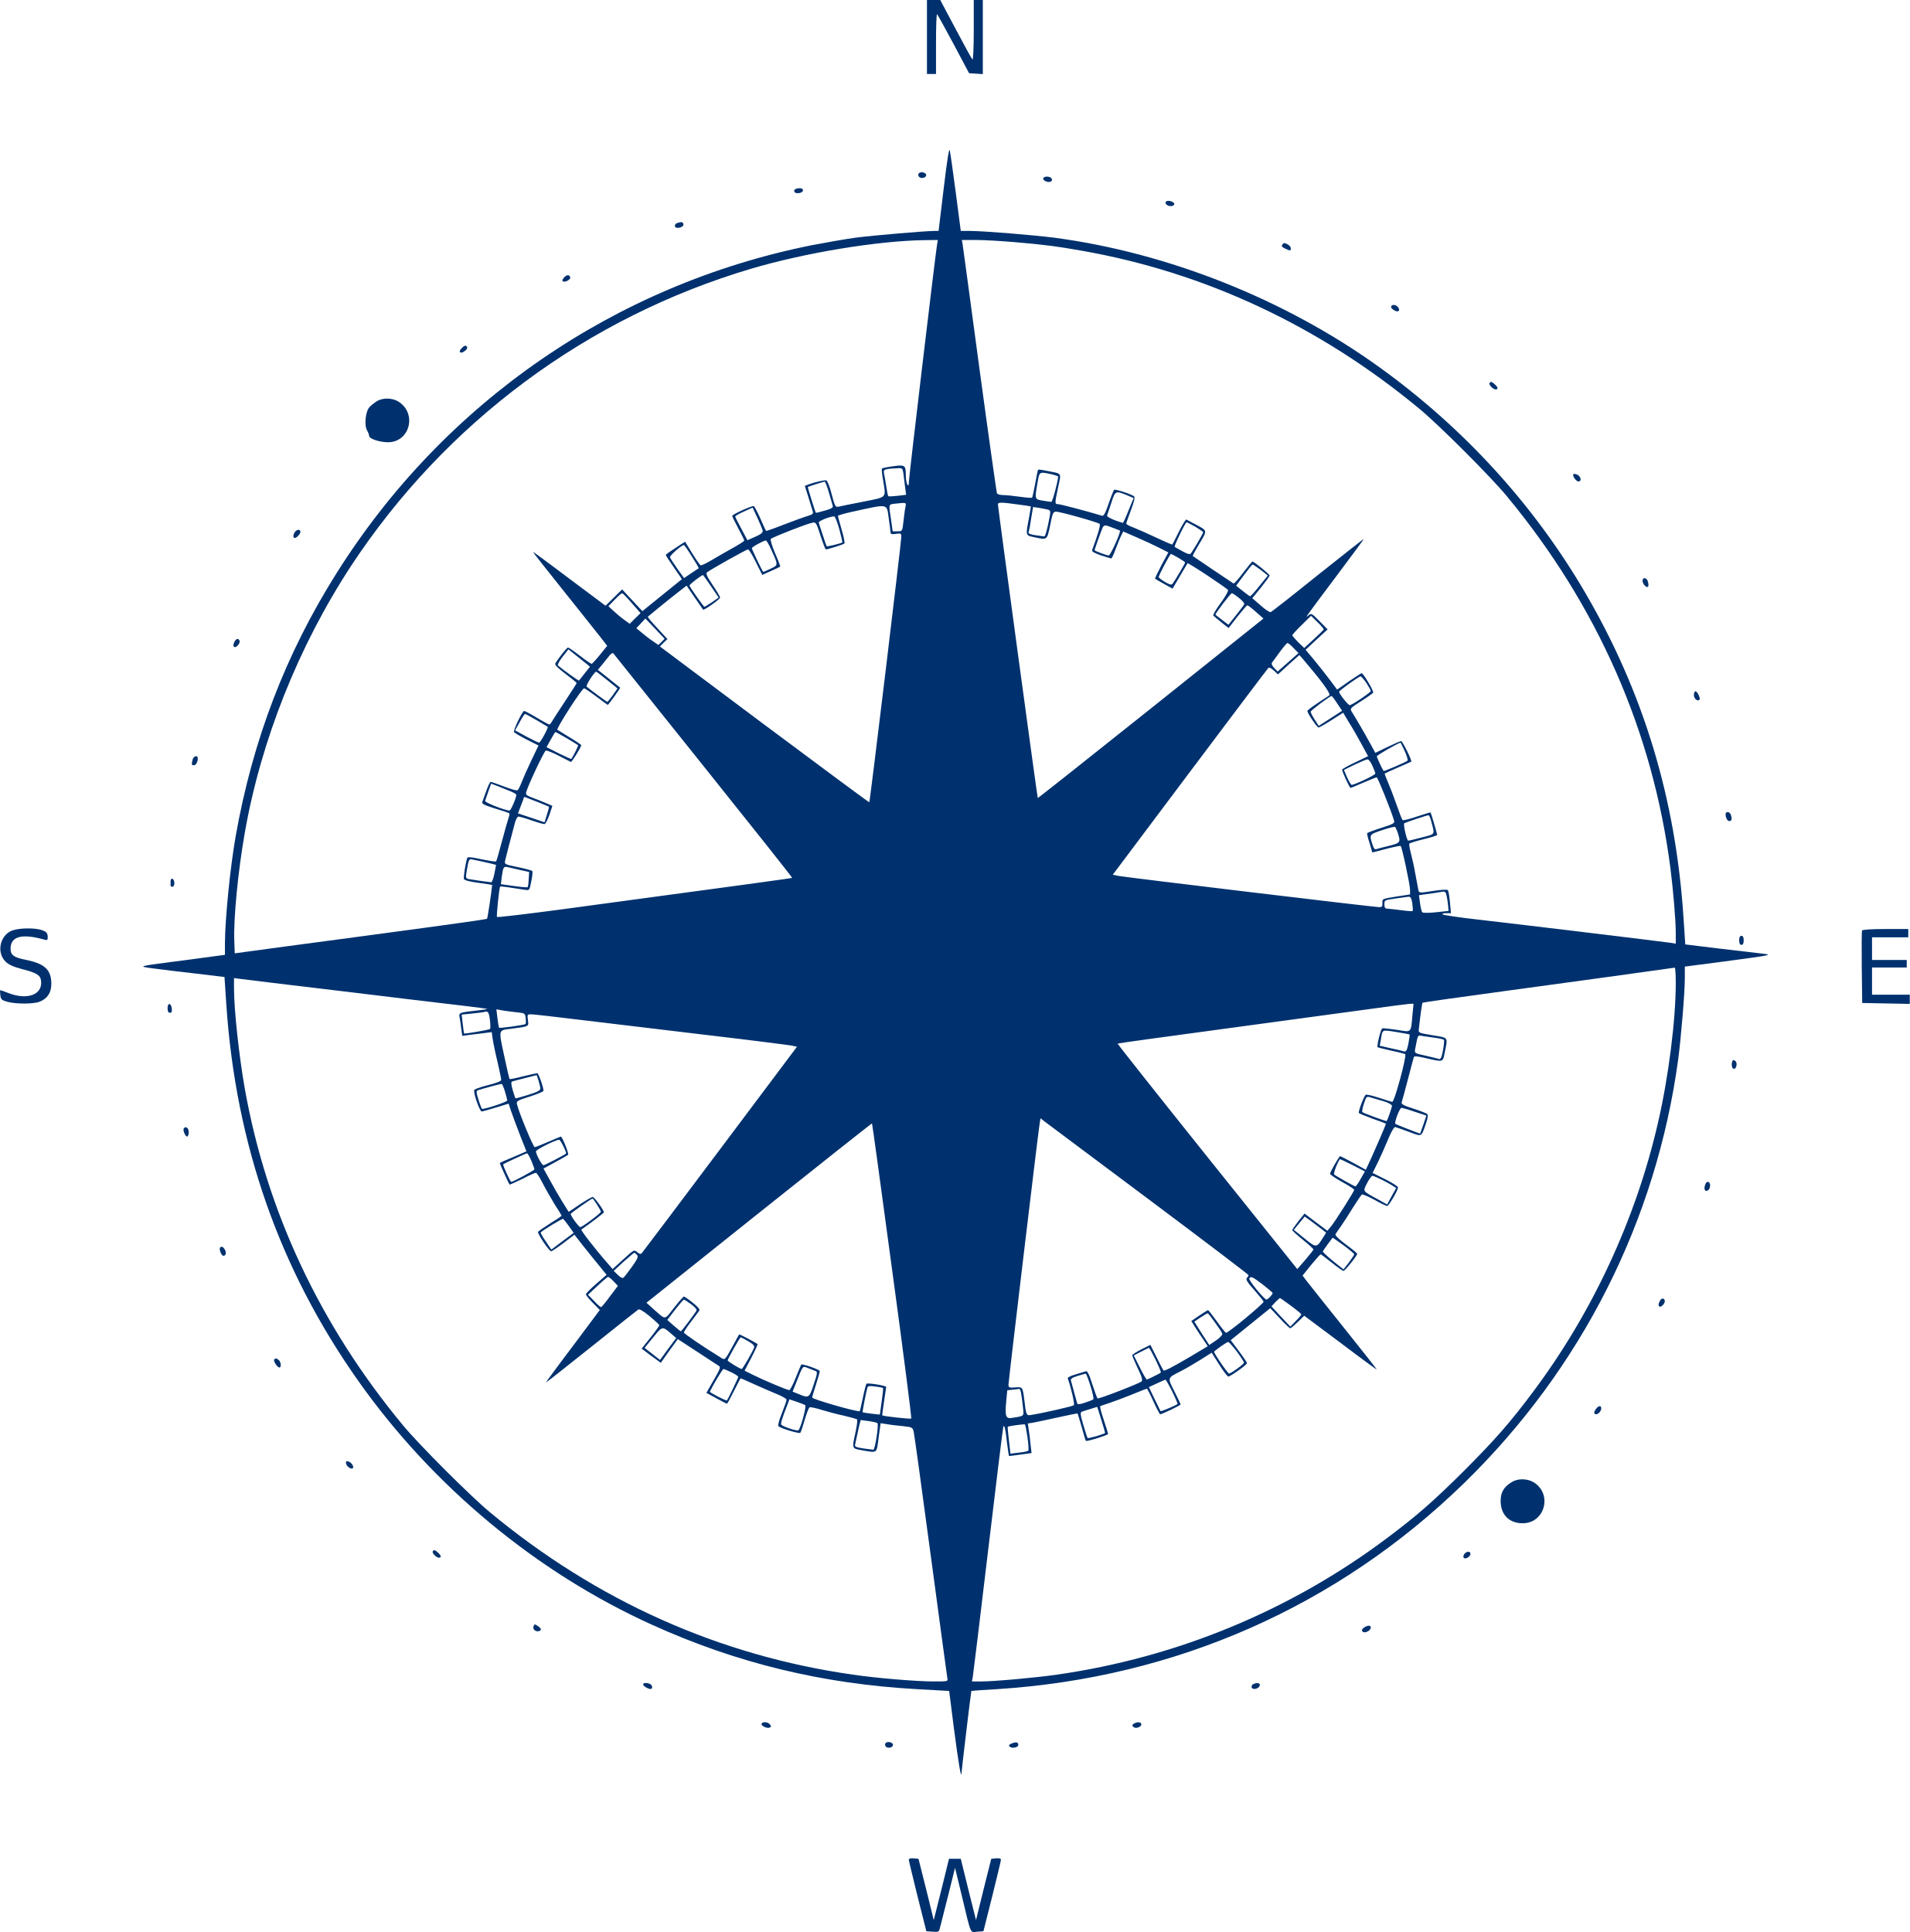
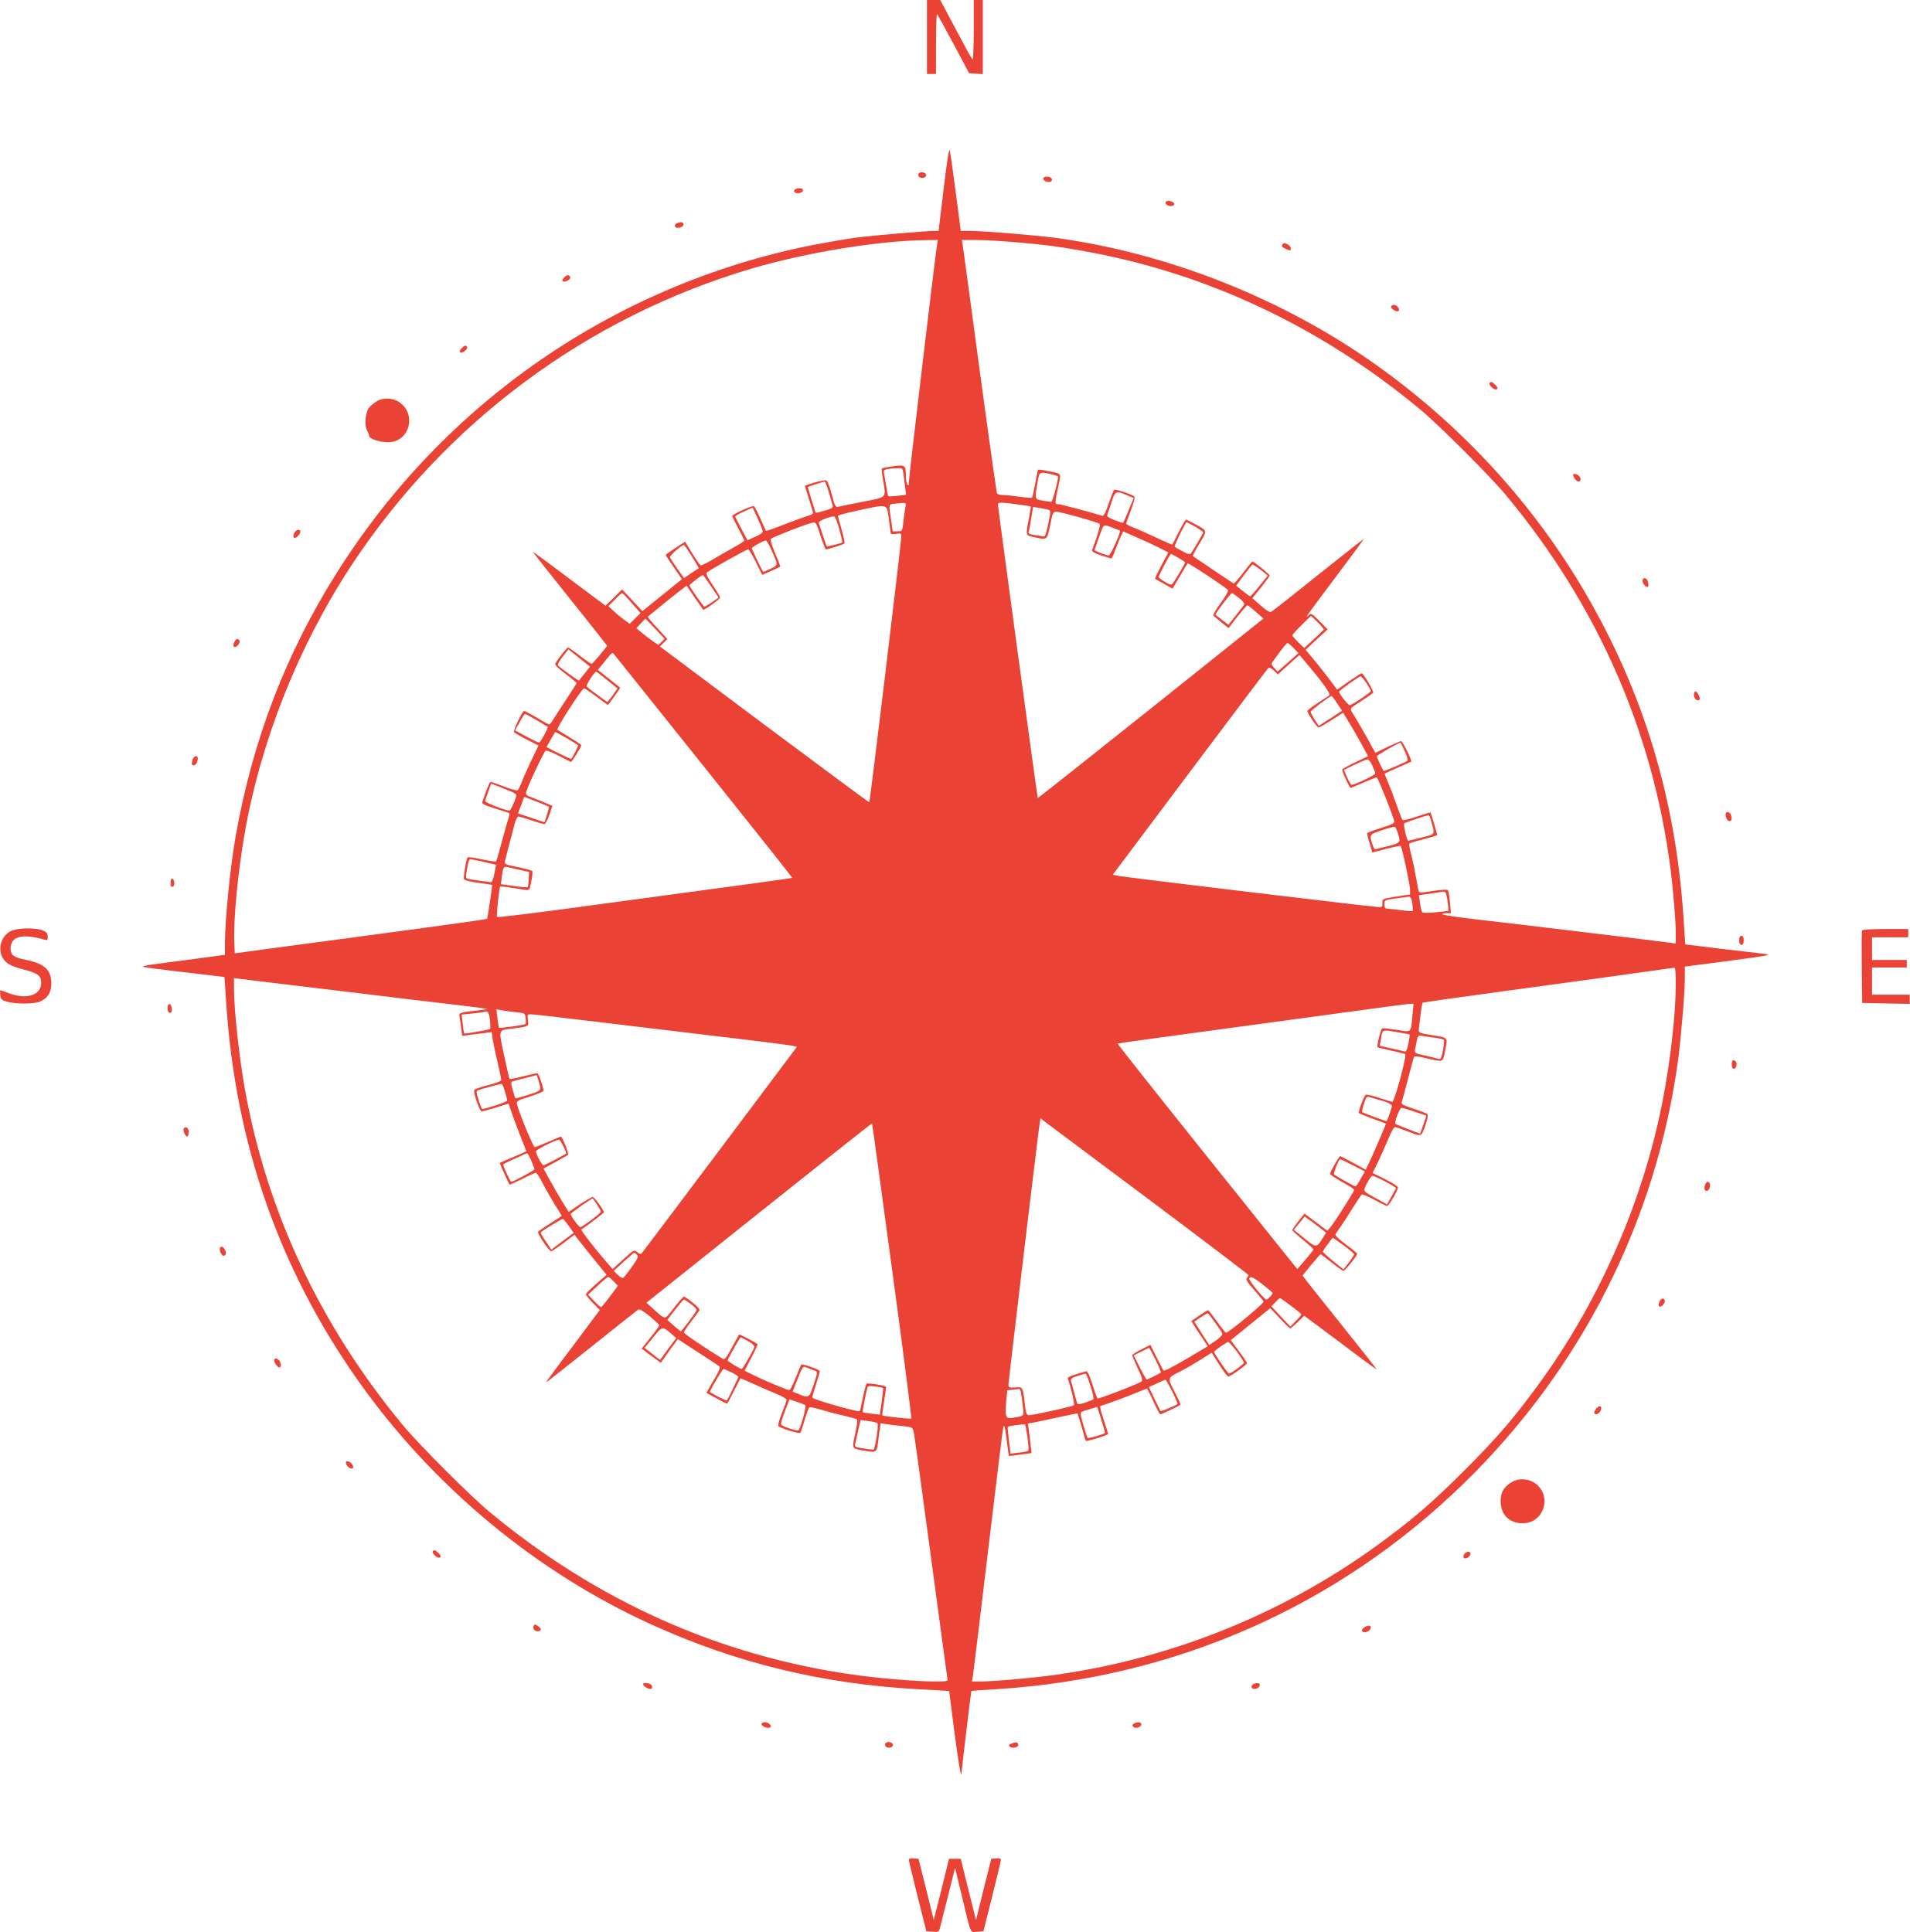
<svg xmlns="http://www.w3.org/2000/svg" version="1.0" width="1265pt" height="1280pt" viewBox="0 0 1265 1280" preserveAspectRatio="xMidYMid meet">
-   <g transform="translate(0,1280) scale(0.1,-0.1)" fill="#00316E" stroke="none">
+   <g transform="translate(0,1280) scale(0.1,-0.1)" fill="#EA4335" stroke="none">
    <path d="M6140 12555 l0 -245 30 0 30 0 0 202 c0 111 3 198 7 194 4 -4 54 -94 110 -199 l102 -192 45 -3 46 -3 0 245 0 246 -30 0 -30 0 0 -202 c0 -119 -4 -198 -9 -192 -5 5 -55 96 -111 202 l-102 192 -44 0 -44 0 0 -245z" />
    <path d="M6251 11552 l-34 -282 -31 0 c-66 -1 -407 -30 -521 -45 -66 -9 -196 -32 -290 -50 -1305 -262 -2436 -1043 -3146 -2173 -336 -533 -555 -1104 -668 -1742 -36 -205 -70 -544 -71 -706 l0 -80 -247 -33 c-345 -45 -336 -42 -228 -57 50 -7 176 -22 281 -34 l191 -23 12 -181 c62 -927 353 -1758 875 -2496 493 -698 1181 -1269 1946 -1615 558 -253 1126 -391 1752 -426 l215 -12 32 -251 c31 -236 48 -336 50 -292 1 24 63 540 65 543 1 1 78 7 171 12 1182 75 2256 549 3094 1366 777 758 1272 1738 1417 2806 19 145 44 441 44 539 l0 76 253 33 c138 18 266 36 282 40 26 7 23 8 -30 14 -33 4 -159 19 -281 33 l-221 27 -12 181 c-52 785 -264 1486 -649 2146 -343 588 -809 1098 -1372 1502 -621 446 -1394 753 -2145 853 -141 18 -462 44 -555 45 l-66 0 -33 253 c-18 138 -36 265 -40 281 -4 19 -18 -66 -40 -252z m-45 -379 c-13 -83 -186 -1538 -186 -1567 0 -24 -3 -27 -10 -16 -5 8 -10 35 -10 60 0 68 -5 72 -84 61 -38 -5 -71 -12 -74 -15 -3 -3 0 -37 7 -75 20 -124 31 -112 -132 -145 -78 -15 -152 -30 -163 -33 -20 -4 -24 3 -45 82 -12 48 -28 89 -35 92 -12 4 -73 -10 -120 -27 l-23 -9 23 -73 c12 -40 26 -82 29 -94 6 -18 1 -22 -35 -33 -24 -7 -94 -33 -157 -57 -63 -25 -115 -43 -117 -41 -2 2 -19 39 -38 83 -19 43 -39 80 -43 81 -12 4 -143 -55 -143 -65 0 -4 18 -41 40 -82 22 -41 40 -78 40 -82 0 -3 -35 -26 -77 -49 -43 -24 -106 -60 -141 -81 -35 -21 -67 -36 -72 -33 -5 3 -30 39 -56 81 l-46 75 -27 -17 c-80 -52 -101 -67 -101 -71 0 -3 24 -40 54 -83 l53 -77 -131 -106 -131 -106 -67 72 -67 72 -55 -54 -55 -54 -241 180 c-132 100 -240 179 -240 177 0 -3 89 -116 198 -252 109 -136 219 -275 246 -309 l48 -62 -47 -58 c-26 -32 -51 -59 -55 -61 -4 -1 -39 22 -78 53 -39 30 -75 55 -80 55 -7 0 -60 -66 -84 -106 -5 -8 19 -32 67 -68 41 -31 75 -59 75 -61 0 -2 -31 -51 -68 -107 -38 -57 -77 -118 -88 -135 -10 -18 -21 -33 -25 -33 -4 0 -42 20 -83 45 -42 25 -80 45 -84 45 -12 0 -74 -129 -67 -140 4 -6 42 -28 84 -50 l78 -39 -47 -98 c-26 -54 -55 -120 -65 -146 -10 -26 -22 -50 -27 -53 -5 -3 -45 8 -89 25 -44 17 -84 31 -89 31 -4 0 -17 -26 -28 -57 -11 -32 -23 -65 -27 -75 -5 -13 9 -21 82 -44 48 -14 91 -29 95 -31 4 -2 3 -16 -3 -30 -5 -15 -25 -85 -44 -156 -19 -71 -36 -132 -39 -134 -3 -3 -46 4 -96 14 -63 14 -93 17 -95 9 -12 -35 -26 -129 -22 -140 3 -8 41 -18 96 -25 50 -7 91 -13 91 -14 -2 -30 -30 -221 -34 -224 -4 -5 -392 -58 -1316 -181 l-355 -48 -3 81 c-6 146 24 459 69 715 107 614 357 1240 704 1770 626 952 1565 1649 2655 1971 357 105 830 183 1143 188 l89 1 -6 -37z m524 22 c188 -16 279 -28 435 -56 816 -143 1578 -500 2240 -1050 129 -107 467 -445 574 -574 602 -726 969 -1560 1086 -2470 19 -154 35 -341 35 -428 l0 -69 -37 6 c-46 7 -946 116 -1268 153 -126 14 -234 30 -239 35 -6 4 4 8 23 8 l32 0 -7 73 c-3 39 -10 76 -14 80 -4 5 -49 2 -99 -6 -90 -14 -91 -14 -96 7 -2 12 -11 59 -20 106 -8 47 -22 109 -30 139 -8 30 -12 58 -10 62 3 3 45 17 95 29 49 12 90 25 90 28 0 6 -41 146 -44 149 -2 2 -42 -11 -91 -27 -49 -17 -92 -27 -95 -23 -4 5 -22 51 -40 103 -18 52 -44 119 -57 149 -13 30 -22 55 -21 56 2 2 41 19 88 40 47 20 86 38 88 39 6 7 -58 136 -67 136 -6 0 -46 -18 -91 -39 l-80 -39 -36 66 c-35 64 -93 164 -121 208 -12 19 -8 24 62 68 41 26 77 52 81 57 5 9 -65 129 -77 129 -3 0 -41 -25 -84 -54 l-78 -55 -47 63 c-26 35 -73 94 -104 132 l-58 69 73 68 73 67 -54 55 c-52 53 -55 54 -74 37 -25 -21 -24 -19 201 281 94 125 169 227 167 227 -2 0 -139 -108 -305 -240 -165 -133 -305 -243 -312 -245 -7 -3 -37 17 -67 44 l-55 48 58 71 c31 39 57 75 57 79 0 8 -104 93 -114 93 -3 0 -31 -34 -62 -75 -31 -41 -59 -73 -63 -71 -22 14 -267 179 -270 182 -2 2 15 34 37 71 61 101 61 95 -10 134 -35 19 -66 35 -70 37 -4 2 -26 -34 -49 -80 -23 -46 -42 -84 -44 -86 -1 -1 -49 19 -106 46 -57 27 -125 57 -151 67 -27 10 -48 21 -48 26 0 4 14 44 31 89 19 48 28 85 22 91 -12 12 -124 50 -133 44 -3 -2 -20 -43 -36 -90 -22 -64 -33 -85 -44 -82 -99 30 -277 77 -292 77 -22 0 -22 3 1 112 21 99 28 88 -72 108 -32 7 -60 10 -61 8 -2 -1 -10 -43 -19 -92 -9 -48 -18 -91 -21 -93 -3 -3 -39 0 -81 6 -42 6 -91 11 -110 11 -19 0 -37 5 -41 11 -3 6 -55 374 -115 817 -59 444 -111 819 -113 835 l-5 27 97 0 c53 0 171 -7 262 -15z m-746 -1532 c3 -21 8 -61 11 -89 l7 -52 -57 -7 c-31 -3 -59 -5 -61 -2 -3 2 -9 33 -14 68 -6 35 -12 74 -15 86 -5 23 7 27 92 31 29 2 32 -1 37 -35z m976 -4 c27 -6 50 -14 49 -17 -3 -39 -38 -167 -45 -167 -5 0 -30 4 -56 8 -55 9 -55 8 -36 117 13 77 12 75 88 59z m-1470 -121 c12 -40 23 -80 26 -89 3 -12 -9 -20 -53 -32 -31 -9 -58 -16 -59 -14 -5 7 -55 169 -53 171 5 3 102 34 111 35 4 1 17 -32 28 -71z m1982 -22 l37 -16 -34 -82 c-18 -46 -35 -83 -37 -82 -51 13 -108 39 -105 48 2 6 15 44 28 84 26 82 28 83 111 48z m-1475 -78 c-4 -18 -9 -61 -13 -95 -7 -63 -7 -63 -39 -63 l-32 0 -11 78 c-16 104 -17 100 26 105 80 8 75 10 69 -25z m743 20 c47 -6 86 -12 88 -13 1 -1 -5 -37 -13 -81 -22 -114 -22 -111 35 -123 88 -19 85 -21 106 79 16 81 20 90 40 90 27 0 276 -70 288 -81 7 -7 -13 -75 -50 -173 -4 -10 15 -20 57 -35 35 -11 66 -21 70 -21 3 0 17 28 29 63 13 34 29 74 37 89 l13 27 89 -39 c49 -21 116 -52 149 -69 l61 -31 -46 -85 c-25 -48 -44 -88 -42 -89 2 -2 29 -18 60 -35 l56 -31 48 82 c27 46 50 85 51 86 4 6 260 -164 268 -177 4 -6 -18 -45 -49 -87 -31 -42 -53 -79 -48 -83 4 -4 29 -24 54 -45 l47 -37 58 75 c33 41 62 75 66 76 4 0 30 -20 57 -44 l50 -44 -746 -596 c-411 -328 -748 -595 -749 -593 -3 3 -264 1927 -264 1946 0 14 25 14 130 -1z m-853 -93 c6 -44 12 -86 12 -94 1 -10 10 -12 36 -8 33 5 35 4 35 -21 0 -34 -207 -1753 -212 -1757 -2 -2 -314 230 -695 514 l-692 518 25 25 25 24 -67 73 c-37 39 -65 73 -63 75 2 1 33 27 69 57 36 30 93 75 126 101 l62 48 53 -78 c29 -42 54 -79 56 -81 5 -7 113 69 113 80 0 5 -22 43 -50 84 -37 55 -46 76 -37 83 24 19 261 152 272 152 6 0 29 -38 52 -85 l42 -84 58 26 c32 14 59 27 61 29 2 1 -13 41 -34 89 -21 50 -33 90 -28 95 12 11 235 99 272 106 27 6 28 4 57 -85 16 -50 32 -91 35 -91 14 0 115 32 123 39 4 4 -4 45 -18 92 -13 46 -25 87 -25 91 0 3 42 16 93 27 248 54 229 58 244 -44z m-835 -81 c2 -12 -12 -24 -49 -40 l-52 -23 -40 75 c-23 42 -41 79 -41 82 0 4 26 19 58 33 l57 26 32 -68 c17 -37 33 -76 35 -85z m1891 139 c14 -4 16 -11 11 -40 -16 -87 -30 -138 -37 -137 -4 1 -30 4 -58 8 -35 5 -49 11 -46 20 3 7 11 47 17 90 l13 77 41 -6 c23 -4 49 -9 59 -12z m-1384 -128 c13 -47 22 -87 20 -89 -8 -6 -100 -29 -103 -25 -2 2 -14 36 -26 74 -13 39 -25 75 -27 82 -4 10 68 40 102 42 6 1 21 -37 34 -84z m2359 15 c28 -17 52 -33 52 -36 0 -7 -66 -120 -82 -141 -6 -8 -22 -4 -56 15 -26 14 -49 27 -51 29 -6 4 71 163 79 163 3 0 29 -14 58 -30z m-546 -7 c24 -9 44 -17 46 -18 9 -6 -62 -165 -74 -165 -13 0 -94 30 -94 35 0 3 36 106 49 138 12 32 17 32 73 10z m-2263 -146 c47 -104 47 -100 -5 -125 -26 -13 -48 -22 -49 -20 -8 8 -75 149 -75 156 0 8 76 50 93 51 4 1 21 -27 36 -62z m-526 -44 c26 -41 47 -76 45 -78 -2 -1 -24 -16 -50 -33 l-47 -32 -45 63 c-24 34 -46 68 -48 75 -3 11 78 82 92 81 3 0 27 -34 53 -76z m3223 -9 c24 -14 44 -28 44 -31 0 -6 -68 -121 -83 -140 -7 -10 -19 -7 -51 12 -22 13 -41 28 -41 32 1 13 75 153 81 153 3 0 25 -12 50 -26z m545 -80 l47 -37 -55 -68 c-30 -38 -58 -69 -62 -69 -6 1 -12 5 -65 47 l-28 23 52 70 c28 38 54 70 57 70 3 0 27 -16 54 -36z m-3641 -109 l50 -74 -44 -31 c-25 -16 -47 -30 -50 -30 -5 0 -96 128 -99 141 -1 6 79 69 90 69 1 0 25 -34 53 -75z m-525 -111 l58 -66 -36 -35 -36 -36 -38 28 c-21 15 -53 42 -71 59 l-32 30 42 43 c23 24 45 43 49 43 4 0 33 -30 64 -66z m4021 35 c22 -17 38 -36 36 -41 -1 -5 -26 -38 -54 -73 l-51 -64 -41 31 c-23 18 -43 33 -45 35 -5 4 100 143 109 143 4 0 25 -14 46 -31z m562 -210 c-2 -3 -31 -32 -66 -64 l-63 -58 -40 38 c-21 22 -39 42 -39 46 0 4 28 35 62 68 l62 61 43 -42 c24 -23 42 -45 41 -49z m-4386 -82 l-21 -20 -38 26 c-21 14 -54 40 -73 56 l-35 29 30 32 30 32 64 -67 63 -67 -20 -21z m4186 -40 l33 -34 -69 -61 -69 -61 -23 24 c-16 17 -20 28 -13 37 5 7 29 39 52 71 23 31 45 57 49 57 5 0 23 -15 40 -33z m-4687 -102 l27 -22 -35 -44 c-19 -24 -36 -46 -38 -48 -3 -2 -107 72 -139 100 -5 4 9 30 30 57 l39 50 45 -36 c25 -20 57 -46 71 -57z m778 -679 c325 -406 590 -740 588 -742 -3 -3 -255 -37 -1535 -210 -228 -30 -417 -53 -420 -49 -5 5 15 195 21 202 3 2 76 -8 163 -22 31 -5 31 -5 43 55 7 33 10 64 7 69 -3 4 -46 16 -95 26 -89 18 -90 19 -85 44 5 23 40 157 66 254 6 20 16 37 22 37 7 0 46 -11 86 -25 40 -14 79 -25 86 -25 7 0 21 27 33 61 l20 60 -42 18 c-23 10 -63 26 -90 36 -41 15 -47 21 -41 39 16 53 118 268 129 273 7 2 46 -13 86 -34 41 -21 77 -39 80 -41 6 -3 69 98 69 111 0 3 -35 27 -77 52 -43 26 -79 49 -81 50 -9 8 163 275 177 275 4 0 41 -25 81 -55 40 -30 74 -55 76 -55 4 0 85 112 82 114 -1 1 -36 29 -75 60 l-73 58 33 40 c17 22 39 48 47 58 8 10 18 15 22 12 3 -4 272 -340 597 -746z m4018 652 c100 -120 139 -178 127 -186 -110 -71 -144 -96 -144 -103 0 -15 64 -109 74 -109 5 0 44 22 86 49 l77 49 40 -67 c23 -36 60 -101 83 -144 l42 -77 -86 -41 c-47 -22 -86 -44 -86 -48 0 -14 49 -121 56 -121 3 0 42 16 85 35 44 19 84 35 88 35 7 0 94 -216 115 -286 5 -18 -3 -23 -85 -49 -50 -16 -92 -32 -93 -35 -2 -3 5 -33 16 -66 l18 -62 92 24 c50 13 94 22 96 19 9 -8 62 -258 62 -290 l0 -31 -92 -14 c-92 -15 -93 -15 -91 -42 1 -23 -2 -28 -22 -28 -34 0 -1683 198 -1727 207 l-37 8 510 680 c281 374 514 684 520 689 5 6 19 0 36 -16 l28 -26 70 64 c39 35 71 64 72 64 1 0 33 -37 70 -82z m-4655 -84 l68 -55 -31 -45 c-18 -24 -34 -44 -36 -44 -4 0 -117 83 -137 101 -8 7 51 98 63 99 2 0 35 -25 73 -56z m5028 -18 c16 -25 30 -49 30 -54 0 -9 -116 -88 -139 -94 -9 -3 -71 75 -71 89 1 8 130 101 142 102 4 1 21 -19 38 -43z m-193 -136 l33 -49 -77 -50 -78 -50 -27 42 c-15 23 -27 47 -26 52 1 9 125 102 138 104 3 0 20 -22 37 -49z m-5303 -111 c39 -23 72 -43 74 -44 6 -5 -48 -105 -57 -105 -5 0 -43 18 -84 40 l-75 41 30 54 c16 30 32 55 36 55 3 0 38 -19 76 -41z m200 -120 c39 -23 73 -44 75 -46 4 -2 -32 -74 -45 -91 -1 -2 -38 15 -83 37 l-81 41 28 50 c15 27 29 50 31 50 3 0 37 -19 75 -41z m5551 -86 c14 -31 22 -59 18 -63 -12 -10 -155 -71 -158 -68 -8 10 -45 89 -45 97 0 8 132 83 157 91 1 0 13 -26 28 -57z m-215 -95 c11 -24 20 -48 20 -53 0 -10 -138 -75 -157 -75 -4 0 -18 23 -30 50 l-21 49 71 35 c40 19 78 35 85 35 7 1 22 -18 32 -41z m-5705 -172 c19 -8 35 -18 35 -22 0 -20 -36 -104 -45 -104 -29 0 -166 54 -162 64 2 6 12 34 22 63 l18 51 48 -18 c26 -11 64 -26 84 -34z m180 -71 c39 -16 71 -29 72 -30 1 0 -5 -24 -14 -52 l-16 -51 -88 30 -88 29 19 50 c11 27 20 52 20 55 0 4 6 4 13 1 6 -3 44 -17 82 -32z m5914 -122 c26 -98 32 -87 -64 -112 -47 -13 -87 -22 -89 -20 -13 20 -32 110 -24 115 10 6 148 52 160 53 4 1 12 -16 17 -36z m-220 -82 c20 -62 17 -66 -59 -85 -38 -9 -76 -19 -84 -22 -9 -4 -17 5 -24 28 -23 70 -23 69 63 98 44 15 83 25 86 21 4 -3 11 -21 18 -40z m-6079 -186 c19 -4 51 -11 71 -16 l35 -9 -11 -57 c-6 -32 -16 -58 -21 -58 -17 1 -129 17 -150 21 -20 5 -20 9 -12 57 12 72 16 79 35 73 10 -2 34 -7 53 -11z m265 -59 l60 -13 -3 -48 c-1 -27 -4 -50 -7 -53 -2 -2 -43 1 -91 8 l-86 12 6 51 c9 63 12 68 39 62 12 -3 49 -11 82 -19z m6147 -236 l3 -35 -83 -9 c-49 -5 -87 -5 -91 0 -5 5 -11 32 -15 61 l-7 52 48 7 c27 3 66 9 88 13 38 7 40 6 47 -24 4 -16 8 -46 10 -65z m-237 14 c3 -25 5 -48 2 -50 -2 -2 -37 0 -78 6 -41 5 -82 10 -91 10 -13 0 -18 8 -18 29 0 28 2 28 73 38 39 6 79 11 88 12 12 1 19 -11 24 -45z m1745 -526 c0 -245 -48 -624 -117 -923 -146 -639 -436 -1264 -831 -1790 -151 -202 -248 -312 -451 -516 -204 -203 -314 -300 -516 -451 -637 -478 -1391 -790 -2185 -903 -135 -20 -417 -45 -499 -45 l-63 0 6 33 c3 17 49 397 102 842 53 446 98 812 100 814 8 9 13 -8 23 -99 7 -52 13 -95 14 -96 1 -1 35 3 76 9 l74 10 -7 58 c-3 32 -8 76 -12 98 l-6 40 38 6 c22 4 95 20 164 35 69 15 126 27 128 25 1 -1 13 -42 27 -90 13 -48 25 -89 28 -91 6 -6 147 38 147 46 0 3 -13 45 -29 93 -16 48 -27 88 -23 91 4 2 31 11 61 21 30 10 97 35 149 56 53 22 97 39 99 39 2 0 22 -38 43 -85 21 -47 42 -85 45 -85 11 0 135 59 135 65 0 3 -18 42 -41 87 -47 93 -49 87 45 135 28 14 84 47 126 73 l76 48 50 -79 c27 -43 54 -78 60 -79 14 0 124 78 124 89 0 4 -24 40 -54 80 l-54 72 131 106 131 106 62 -66 c34 -37 66 -67 70 -67 5 0 27 19 51 42 l42 41 241 -180 c132 -100 240 -179 240 -177 0 3 -98 127 -218 277 -120 149 -230 289 -246 309 l-28 37 57 71 c32 38 60 70 63 70 2 0 35 -25 73 -55 37 -30 73 -55 78 -55 10 0 91 101 91 113 0 4 -34 32 -75 62 -47 35 -73 61 -69 68 4 7 21 32 39 57 17 25 53 80 79 123 27 42 52 80 57 83 5 3 42 -13 83 -35 40 -23 78 -41 84 -41 11 0 72 103 72 123 0 7 -38 31 -84 54 l-84 42 36 73 c19 40 50 109 68 153 20 49 38 79 46 78 7 -2 48 -16 91 -32 88 -33 80 -37 113 57 11 32 14 55 8 61 -5 5 -46 21 -92 36 -68 22 -82 30 -77 44 3 9 22 77 41 151 19 74 37 140 39 146 2 9 26 6 82 -7 112 -26 110 -27 122 34 22 110 28 100 -79 118 -91 15 -95 16 -92 40 11 99 21 171 25 176 3 2 254 38 559 79 422 57 1000 137 1111 153 4 1 7 -45 7 -101z m-8850 -53 c344 -42 704 -85 800 -96 96 -11 176 -22 178 -24 1 -1 -26 -5 -60 -9 -124 -13 -130 -15 -124 -45 3 -14 8 -48 11 -75 l7 -49 51 7 c29 3 73 9 98 12 l46 6 7 -48 c4 -27 18 -95 32 -152 13 -57 24 -109 24 -117 0 -8 -34 -21 -90 -35 -49 -12 -90 -27 -90 -34 0 -35 39 -141 51 -140 8 1 51 13 96 27 l82 25 17 -51 c10 -29 36 -100 59 -159 l42 -106 -88 -38 c-49 -20 -89 -38 -89 -39 0 -5 61 -139 65 -143 1 -2 39 15 84 37 44 23 85 41 91 41 5 0 26 -32 45 -70 20 -39 56 -102 80 -141 25 -38 45 -71 45 -73 0 -3 -34 -26 -75 -51 -41 -26 -78 -51 -81 -56 -6 -11 73 -129 87 -129 5 0 42 25 82 55 l72 55 20 -26 c11 -15 59 -75 106 -133 l87 -107 -68 -59 c-38 -33 -69 -64 -69 -70 -1 -5 20 -31 46 -57 l46 -47 -180 -241 c-100 -132 -179 -240 -177 -240 2 0 138 107 302 238 163 131 303 241 310 246 8 5 35 -11 75 -44 34 -29 63 -55 64 -59 2 -3 -24 -40 -57 -81 l-60 -75 23 -17 c12 -10 40 -31 63 -47 l41 -30 56 79 57 78 124 -81 c68 -45 132 -87 142 -93 21 -12 21 -12 -53 -140 l-24 -42 66 -36 c36 -20 68 -36 70 -36 3 0 23 37 46 83 23 45 42 83 44 85 1 1 42 -16 91 -39 49 -22 117 -52 152 -66 34 -14 62 -30 62 -37 0 -6 -14 -46 -31 -89 -18 -44 -28 -82 -23 -86 16 -15 138 -51 145 -44 4 5 17 43 29 86 13 43 27 80 32 83 5 3 41 -4 81 -17 40 -12 107 -30 150 -39 43 -10 81 -21 84 -24 4 -3 -1 -41 -10 -84 -25 -113 -26 -108 46 -121 100 -17 93 -23 107 85 l13 95 38 -6 c20 -4 68 -10 105 -13 65 -7 69 -8 76 -37 4 -16 55 -385 113 -820 58 -434 108 -800 110 -813 5 -22 4 -22 -92 -22 -112 0 -378 22 -533 45 -887 126 -1697 489 -2405 1076 -129 107 -467 445 -574 574 -550 663 -905 1419 -1050 2235 -38 218 -71 519 -71 663 l0 67 38 -5 c20 -3 318 -39 662 -80z m7106 -157 c-11 -125 -4 -117 -103 -101 -48 7 -91 12 -97 10 -10 -3 -38 -118 -31 -125 2 -2 43 -12 91 -23 48 -10 89 -21 92 -23 11 -12 -71 -316 -86 -316 -4 0 -42 12 -85 26 -43 14 -83 24 -90 21 -10 -4 -47 -98 -47 -120 0 -3 41 -20 90 -38 50 -17 90 -33 90 -34 0 -6 -61 -148 -95 -223 l-38 -82 -82 45 c-46 25 -85 45 -88 45 -7 0 -67 -105 -67 -117 0 -5 36 -29 80 -54 44 -24 80 -47 80 -52 0 -10 -123 -204 -153 -242 l-25 -29 -76 57 -75 57 -41 -51 c-22 -28 -40 -54 -40 -59 0 -4 32 -33 70 -64 39 -31 70 -60 70 -64 0 -4 -25 -35 -54 -69 l-53 -61 -597 745 c-328 410 -595 747 -593 749 1 2 306 44 677 94 371 50 799 108 950 129 151 21 288 39 304 40 l29 1 -7 -72z m-5939 16 c61 -6 61 -7 65 -41 2 -19 2 -36 -2 -38 -10 -6 -170 -29 -174 -24 -2 2 -7 30 -11 63 l-7 59 34 -6 c18 -4 61 -9 95 -13z m-172 -50 c4 -31 4 -58 1 -61 -5 -6 -169 -34 -172 -30 -1 1 -5 30 -9 64 l-7 61 69 7 c37 4 73 8 78 10 27 9 33 1 40 -51z m625 -4 c179 -21 555 -66 835 -100 281 -33 524 -64 542 -68 l32 -7 -510 -680 c-281 -374 -514 -684 -519 -689 -6 -6 -17 -3 -29 8 -20 18 -22 17 -92 -47 l-71 -65 -32 37 c-85 97 -181 221 -175 225 51 35 149 109 149 114 0 14 -63 102 -74 102 -6 0 -44 -22 -85 -49 l-74 -50 -42 67 c-23 37 -60 101 -83 144 l-42 76 77 42 c43 23 81 45 86 49 7 7 -39 121 -48 121 -2 0 -40 -16 -84 -35 -43 -19 -84 -35 -89 -35 -10 0 -103 225 -117 282 -6 23 -1 26 84 53 50 16 91 33 91 38 0 24 -33 117 -41 117 -5 0 -48 -10 -95 -21 -46 -12 -86 -20 -88 -18 -3 2 -19 73 -37 157 -37 173 -39 166 45 176 122 16 119 14 113 57 -5 37 -4 39 21 39 15 0 173 -18 352 -40z m5467 -94 c2 -1 -2 -28 -8 -60 -9 -44 -15 -55 -28 -52 -9 3 -49 13 -89 21 l-73 17 7 36 c12 74 4 70 101 55 48 -8 89 -15 90 -17z m171 -22 c29 -4 54 -10 57 -14 2 -4 -1 -35 -7 -69 -9 -48 -15 -60 -27 -57 -9 3 -49 13 -89 22 -73 16 -73 16 -68 45 19 98 15 91 49 85 18 -3 56 -8 85 -12z m-5929 -336 c1 -12 -20 -23 -81 -42 -45 -14 -83 -24 -84 -23 -1 1 -9 26 -18 55 -11 40 -12 54 -3 57 7 2 46 13 87 23 l75 19 12 -36 c6 -20 12 -44 12 -53z m-234 -20 c8 -28 15 -55 15 -59 0 -10 -160 -62 -168 -55 -3 4 -14 32 -23 62 -15 47 -15 56 -3 61 15 6 144 41 156 42 4 1 14 -22 23 -51z m5823 -65 c29 -9 52 -22 52 -29 0 -11 -27 -90 -35 -101 -2 -4 -153 52 -161 59 -3 4 1 29 11 57 16 49 16 49 48 39 18 -5 56 -17 85 -25z m204 -69 l76 -25 -20 -60 c-11 -32 -21 -59 -21 -59 -7 0 -160 60 -164 64 -9 9 28 106 40 106 7 0 46 -11 89 -26z m-1759 -583 c361 -270 657 -495 657 -499 0 -5 -5 -13 -11 -19 -9 -9 3 -29 50 -81 33 -38 61 -72 61 -76 0 -13 -232 -206 -249 -206 -4 0 -31 34 -60 75 -30 41 -56 75 -59 75 -3 0 -29 -16 -58 -36 l-53 -36 26 -42 c14 -22 39 -60 55 -83 l28 -42 -117 -70 c-125 -73 -171 -97 -177 -90 -2 2 -22 41 -45 87 l-41 82 -60 -30 c-33 -17 -60 -34 -60 -39 0 -5 16 -43 36 -86 26 -52 34 -79 26 -87 -13 -13 -284 -118 -292 -113 -3 2 -19 45 -35 95 -20 64 -33 89 -42 85 -8 -2 -39 -12 -69 -21 -35 -10 -54 -20 -51 -28 20 -52 47 -170 40 -176 -7 -7 -200 -51 -280 -64 -35 -6 -36 -5 -48 99 -11 87 -12 87 -61 83 -40 -3 -44 -1 -44 19 0 23 195 1657 206 1726 l6 38 31 -24 c18 -13 328 -245 690 -516z m-1703 -470 c73 -535 129 -975 126 -979 -5 -5 -187 15 -192 21 -1 1 4 43 12 92 7 50 14 93 14 96 0 9 -124 29 -131 21 -3 -4 -14 -46 -24 -94 -10 -49 -19 -88 -21 -88 -37 0 -314 80 -314 91 0 5 11 43 25 86 14 43 25 83 25 89 0 10 -117 51 -123 43 -2 -2 -18 -41 -36 -86 -18 -46 -37 -83 -43 -83 -13 0 -170 66 -238 100 l-58 29 45 86 c25 48 43 88 41 90 -12 10 -119 67 -122 64 -2 -2 -20 -35 -41 -74 -53 -97 -53 -97 -78 -81 -117 72 -247 160 -247 168 0 5 21 37 47 71 25 34 50 67 55 73 6 8 -9 26 -43 53 -28 23 -55 41 -59 41 -4 0 -34 -34 -66 -75 -66 -84 -50 -83 -141 -3 l-41 37 745 595 c411 328 748 595 749 593 2 -2 62 -441 134 -976z m-2178 824 c12 -24 20 -46 17 -48 -14 -11 -141 -77 -149 -77 -11 0 -50 73 -50 92 0 11 127 75 153 77 4 1 17 -19 29 -44z m-213 -94 c11 -27 21 -54 21 -58 0 -7 -141 -83 -154 -83 -6 0 -57 112 -53 116 5 5 151 73 158 73 4 1 16 -21 28 -48z m5442 -31 l80 -41 -28 -49 c-15 -28 -31 -50 -35 -50 -8 0 -130 69 -141 79 -7 7 31 101 40 101 2 0 40 -18 84 -40z m192 -96 c29 -15 62 -33 73 -41 l22 -14 -30 -54 -30 -55 -66 37 c-99 54 -95 48 -67 104 14 27 30 49 36 49 5 0 33 -12 62 -26z m-5199 -164 c14 -22 26 -43 26 -48 0 -10 -124 -102 -136 -102 -10 0 -64 74 -64 87 0 6 137 102 146 103 1 0 13 -18 28 -40z m4800 -163 l30 -24 -22 -35 c-41 -66 -44 -66 -121 -3 l-71 57 36 44 36 44 42 -30 c22 -17 54 -41 70 -53z m-4986 20 l32 -45 -74 -55 -74 -56 -37 55 c-21 30 -36 57 -33 59 14 15 143 93 148 90 3 -2 20 -23 38 -48z m5132 -128 c38 -28 70 -55 70 -59 0 -4 -16 -28 -35 -54 l-36 -46 -70 56 c-38 31 -68 60 -67 63 4 9 63 90 65 91 2 0 34 -23 73 -51z m-4680 -64 c9 -11 3 -26 -35 -79 -26 -36 -51 -69 -57 -72 -5 -4 -22 5 -36 20 l-27 26 65 60 c36 32 68 59 71 60 4 0 12 -7 19 -15z m-156 -174 l29 -30 -53 -70 c-28 -39 -55 -71 -59 -71 -4 0 -25 18 -46 41 l-40 41 63 59 c34 32 66 59 70 59 5 0 21 -13 36 -29z m4300 -21 c36 -28 66 -54 66 -57 0 -9 -32 -43 -41 -43 -14 0 -121 129 -114 140 10 16 19 13 89 -40z m187 -141 c38 -28 69 -54 69 -57 0 -3 -16 -23 -37 -44 l-36 -37 -63 67 -62 67 26 28 c14 15 28 27 30 27 3 0 35 -23 73 -51z m-3973 10 c27 -20 39 -35 35 -43 -18 -29 -98 -135 -103 -136 -3 0 -24 17 -48 38 l-42 37 52 68 c29 37 55 67 58 67 3 0 25 -14 48 -31z m3470 -121 c24 -33 46 -66 48 -73 3 -8 -14 -27 -40 -45 l-46 -31 -50 77 -49 78 42 28 c23 15 44 28 47 27 3 0 24 -27 48 -61z m-3601 -75 l32 -28 -54 -72 -53 -73 -51 40 -51 40 57 70 c61 75 60 75 120 23z m509 -49 c33 -19 43 -31 39 -43 -12 -30 -76 -141 -82 -141 -10 0 -93 50 -93 57 0 9 81 153 86 153 3 0 26 -12 50 -26z m3237 -69 c26 -35 47 -68 47 -73 0 -9 -86 -72 -99 -72 -9 0 -104 140 -99 145 17 17 85 64 93 64 6 0 31 -29 58 -64z m-538 -55 c21 -44 37 -81 34 -84 -7 -6 -88 -46 -93 -46 -3 0 -24 36 -46 80 l-40 80 47 24 c27 14 50 25 53 26 4 0 23 -36 45 -80z m-2254 -73 c15 -5 14 -14 -11 -89 -30 -91 -32 -93 -102 -63 l-38 15 20 50 c51 129 45 121 82 106 18 -7 40 -16 49 -19z m-556 -9 c25 -12 45 -26 45 -30 0 -7 -68 -148 -75 -156 -4 -5 -115 52 -113 58 22 46 84 150 90 150 4 0 28 -10 53 -22z m2378 -90 c15 -46 23 -86 19 -89 -4 -4 -29 -13 -55 -22 -36 -12 -49 -13 -52 -4 -2 7 -11 39 -20 72 -9 33 -18 68 -21 77 -4 13 6 20 43 32 26 8 51 15 54 15 4 1 18 -36 32 -81z m542 -38 c21 -43 37 -81 35 -82 -15 -11 -110 -51 -113 -47 -1 2 -19 39 -40 82 l-37 77 52 24 c29 14 55 25 58 25 3 0 23 -35 45 -79z m-1916 24 c2 -2 -2 -43 -9 -90 l-12 -86 -56 6 c-31 4 -57 8 -58 9 -3 2 25 144 32 165 3 10 16 11 51 6 27 -3 50 -8 52 -10z m914 -31 c3 -16 9 -56 12 -90 8 -69 14 -63 -72 -77 -41 -7 -47 11 -38 110 l7 73 36 4 c20 2 40 4 43 5 4 1 9 -10 12 -25z m-1429 -83 c9 -9 -32 -158 -46 -166 -10 -6 -96 22 -112 36 -7 7 1 34 43 142 l10 27 48 -16 c26 -9 52 -19 57 -23z m1960 -94 c14 -46 26 -86 26 -89 0 -7 -111 -39 -116 -34 -2 2 -15 41 -28 86 -20 68 -22 83 -10 88 7 3 33 11 56 18 24 8 44 14 45 14 1 1 13 -37 27 -83z m-1482 -25 c10 -9 -16 -176 -27 -176 -6 1 -36 5 -68 9 -46 7 -57 12 -53 25 2 9 7 32 11 51 4 19 11 52 16 73 l10 39 52 -7 c29 -4 55 -10 59 -14z m994 -94 c6 -45 9 -85 5 -88 -3 -4 -31 -10 -62 -13 l-56 -7 -10 88 c-6 48 -9 89 -8 90 3 5 110 19 114 16 3 -2 10 -40 17 -86z" />
    <path d="M6085 11650 c-4 -7 -3 -16 3 -22 14 -14 47 -6 47 12 0 18 -40 26 -50 10z" />
    <path d="M6910 11616 c0 -16 41 -29 53 -17 14 14 -2 31 -29 31 -14 0 -24 -6 -24 -14z" />
    <path d="M5283 11552 c-31 -5 -30 -32 1 -32 27 0 44 17 30 29 -5 4 -19 5 -31 3z" />
    <path d="M7720 11456 c0 -7 10 -16 22 -20 28 -7 49 11 28 24 -22 14 -50 12 -50 -4z" />
    <path d="M4488 11323 c-10 -2 -18 -11 -18 -19 0 -16 27 -18 49 -5 7 5 10 14 7 20 -7 11 -10 12 -38 4z" />
    <path d="M8497 11183 c-12 -12 -7 -20 18 -31 33 -15 35 -15 35 3 0 8 -9 19 -19 25 -23 12 -26 12 -34 3z" />
    <path d="M3736 10961 c-11 -12 -14 -21 -7 -25 14 -9 53 13 48 27 -6 19 -23 18 -41 -2z" />
    <path d="M9215 10771 c-8 -14 37 -43 49 -31 6 6 4 15 -4 25 -14 17 -36 20 -45 6z" />
    <path d="M3056 10491 c-12 -13 -14 -21 -6 -26 13 -8 52 24 44 36 -8 14 -19 11 -38 -10z" />
    <path d="M9867 10263 c-9 -9 22 -43 40 -43 18 0 16 14 -5 33 -21 19 -26 20 -35 10z" />
    <path d="M2495 10141 c-16 -10 -39 -28 -49 -40 -25 -28 -34 -119 -15 -152 8 -13 14 -30 14 -37 0 -19 70 -42 125 -42 146 0 194 193 68 270 -41 25 -104 26 -143 1z" />
    <path d="M10420 9654 c0 -16 23 -44 35 -44 18 0 20 21 3 38 -12 12 -38 17 -38 6z" />
    <path d="M1950 9270 c-16 -30 -2 -45 21 -24 10 9 19 23 19 31 0 20 -28 16 -40 -7z" />
    <path d="M10880 8951 c0 -20 27 -48 36 -38 4 3 4 18 0 32 -7 29 -36 34 -36 6z" />
    <path d="M1552 8546 c-8 -19 -8 -27 0 -32 12 -8 40 24 35 40 -7 20 -24 16 -35 -8z" />
    <path d="M11220 8195 c0 -24 24 -44 37 -31 9 8 -14 56 -27 56 -5 0 -10 -11 -10 -25z" />
    <path d="M1276 7768 c-8 -33 -8 -38 8 -38 14 0 26 21 26 46 0 23 -27 16 -34 -8z" />
    <path d="M11430 7406 c0 -25 12 -46 26 -46 15 0 18 18 8 44 -8 20 -34 21 -34 2z" />
    <path d="M1130 6961 c0 -12 0 -24 0 -28 0 -5 6 -8 13 -8 6 0 12 11 12 24 0 13 -6 26 -12 29 -8 2 -13 -5 -13 -17z" />
    <path d="M69 6630 c-73 -39 -90 -144 -32 -201 20 -20 51 -34 107 -49 93 -23 122 -40 127 -72 17 -95 -85 -137 -213 -88 -29 11 -54 20 -56 20 -2 0 -2 -15 0 -32 3 -28 8 -34 43 -44 55 -17 179 -17 219 0 51 21 76 60 76 118 0 92 -43 133 -165 158 -83 16 -105 32 -105 75 0 82 76 102 226 59 18 -5 21 -2 20 23 -2 22 -9 30 -36 40 -56 19 -169 15 -211 -7z" />
    <path d="M12334 6635 c-3 -6 -3 -116 -2 -245 l3 -235 158 -3 157 -3 0 31 0 30 -125 0 -125 0 0 90 0 90 115 0 115 0 0 25 0 25 -115 0 -115 0 0 75 0 75 120 0 120 0 0 28 0 27 -151 0 c-94 0 -153 -4 -155 -10z" />
    <path d="M11520 6570 c0 -20 5 -30 15 -30 10 0 15 10 15 30 0 20 -5 30 -15 30 -10 0 -15 -10 -15 -30z" />
    <path d="M1110 6121 c0 -21 5 -31 16 -31 11 0 14 8 12 27 -4 39 -28 42 -28 4z" />
    <path d="M11474 5767 c-7 -21 -2 -48 11 -48 17 -1 25 39 10 51 -12 10 -16 9 -21 -3z" />
    <path d="M1217 5323 c-7 -12 11 -53 23 -53 5 0 10 14 10 30 0 28 -21 42 -33 23z" />
    <path d="M11296 4954 c-10 -26 -7 -44 8 -44 8 0 17 9 21 20 11 34 -16 57 -29 24z" />
    <path d="M1457 4533 c-7 -12 11 -53 22 -53 17 0 22 19 11 40 -11 20 -25 26 -33 13z" />
    <path d="M10992 4176 c-8 -19 -8 -27 0 -32 12 -8 40 24 35 40 -7 20 -24 16 -35 -8z" />
    <path d="M1816 3792 c-6 -11 21 -52 35 -52 13 0 11 34 -3 48 -14 14 -25 15 -32 4z" />
    <path d="M10577 3472 c-9 -10 -17 -24 -17 -30 0 -20 29 -13 41 9 15 29 -3 45 -24 21z" />
    <path d="M2292 3104 c4 -20 34 -41 45 -31 10 11 -11 41 -31 45 -12 3 -17 -2 -14 -14z" />
    <path d="M10014 2981 c-53 -32 -74 -68 -74 -125 0 -91 56 -148 146 -148 148 0 199 195 72 272 -42 25 -104 26 -144 1z" />
    <path d="M2867 2523 c-9 -9 22 -43 40 -43 18 0 16 14 -5 33 -21 19 -26 20 -35 10z" />
    <path d="M9700 2505 c-6 -8 -9 -19 -5 -25 9 -14 45 6 45 25 0 19 -24 19 -40 0z" />
    <path d="M3534 2025 c-7 -18 12 -37 34 -32 21 4 19 18 -5 34 -21 14 -23 14 -29 -2z" />
    <path d="M9034 2016 c-14 -11 -16 -18 -8 -26 14 -14 54 7 54 27 0 17 -22 16 -46 -1z" />
    <path d="M4260 1640 c0 -10 32 -30 49 -30 17 0 13 27 -5 34 -23 9 -44 7 -44 -4z" />
    <path d="M8303 1643 c-7 -2 -13 -11 -13 -19 0 -18 34 -18 49 -1 17 22 -4 34 -36 20z" />
    <path d="M5045 1381 c-8 -13 33 -34 52 -27 12 5 13 9 3 21 -14 17 -46 20 -55 6z" />
    <path d="M7510 1380 c-11 -7 -12 -12 -3 -21 14 -14 53 -2 53 17 0 16 -28 18 -50 4z" />
    <path d="M5865 1250 c-4 -7 -3 -16 3 -22 14 -14 47 -6 47 12 0 18 -40 26 -50 10z" />
    <path d="M6701 1249 c-17 -7 -21 -13 -14 -20 15 -15 58 -7 58 10 0 19 -14 22 -44 10z" />
    <path d="M6020 478 c0 -7 27 -116 58 -243 l58 -230 42 -3 c38 -3 42 -1 48 25 4 15 28 111 54 213 l46 185 43 -177 c66 -275 55 -250 104 -246 l41 3 58 230 c31 127 58 236 58 243 0 9 -11 12 -32 10 l-32 -3 -51 -203 -50 -203 -51 203 -50 203 -39 0 -39 0 -50 -203 -51 -203 -50 203 -51 203 -32 3 c-21 2 -32 -1 -32 -10z" />
  </g>
</svg>
